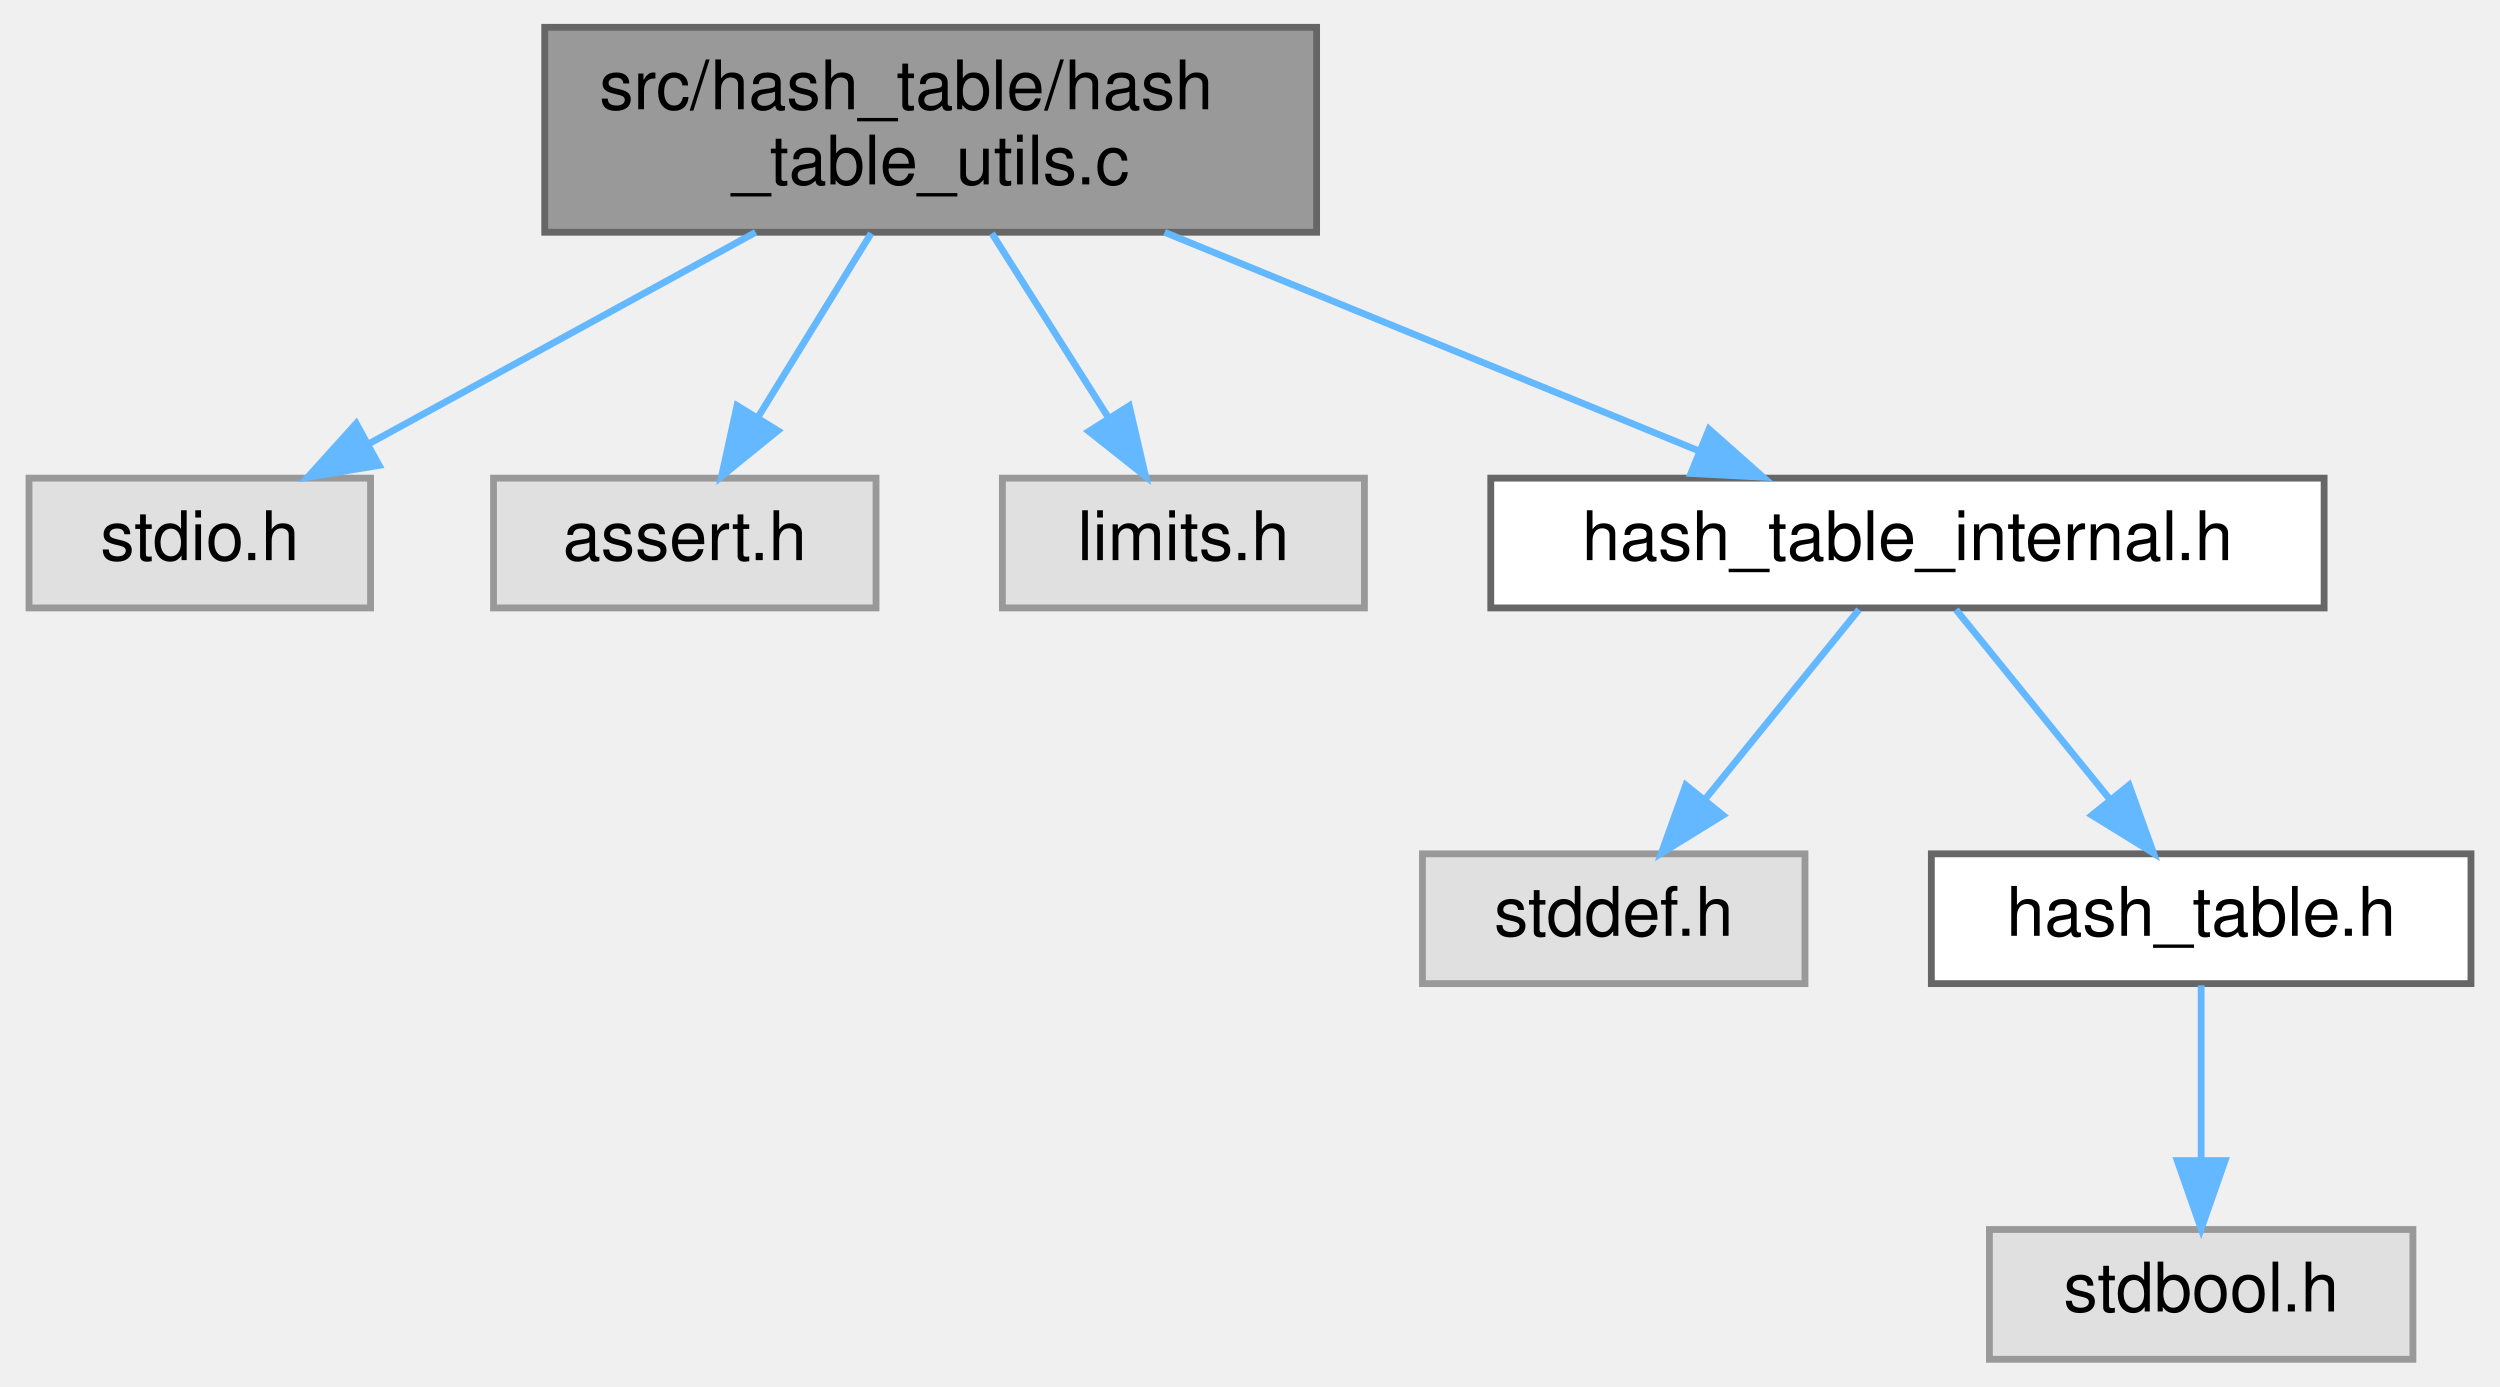
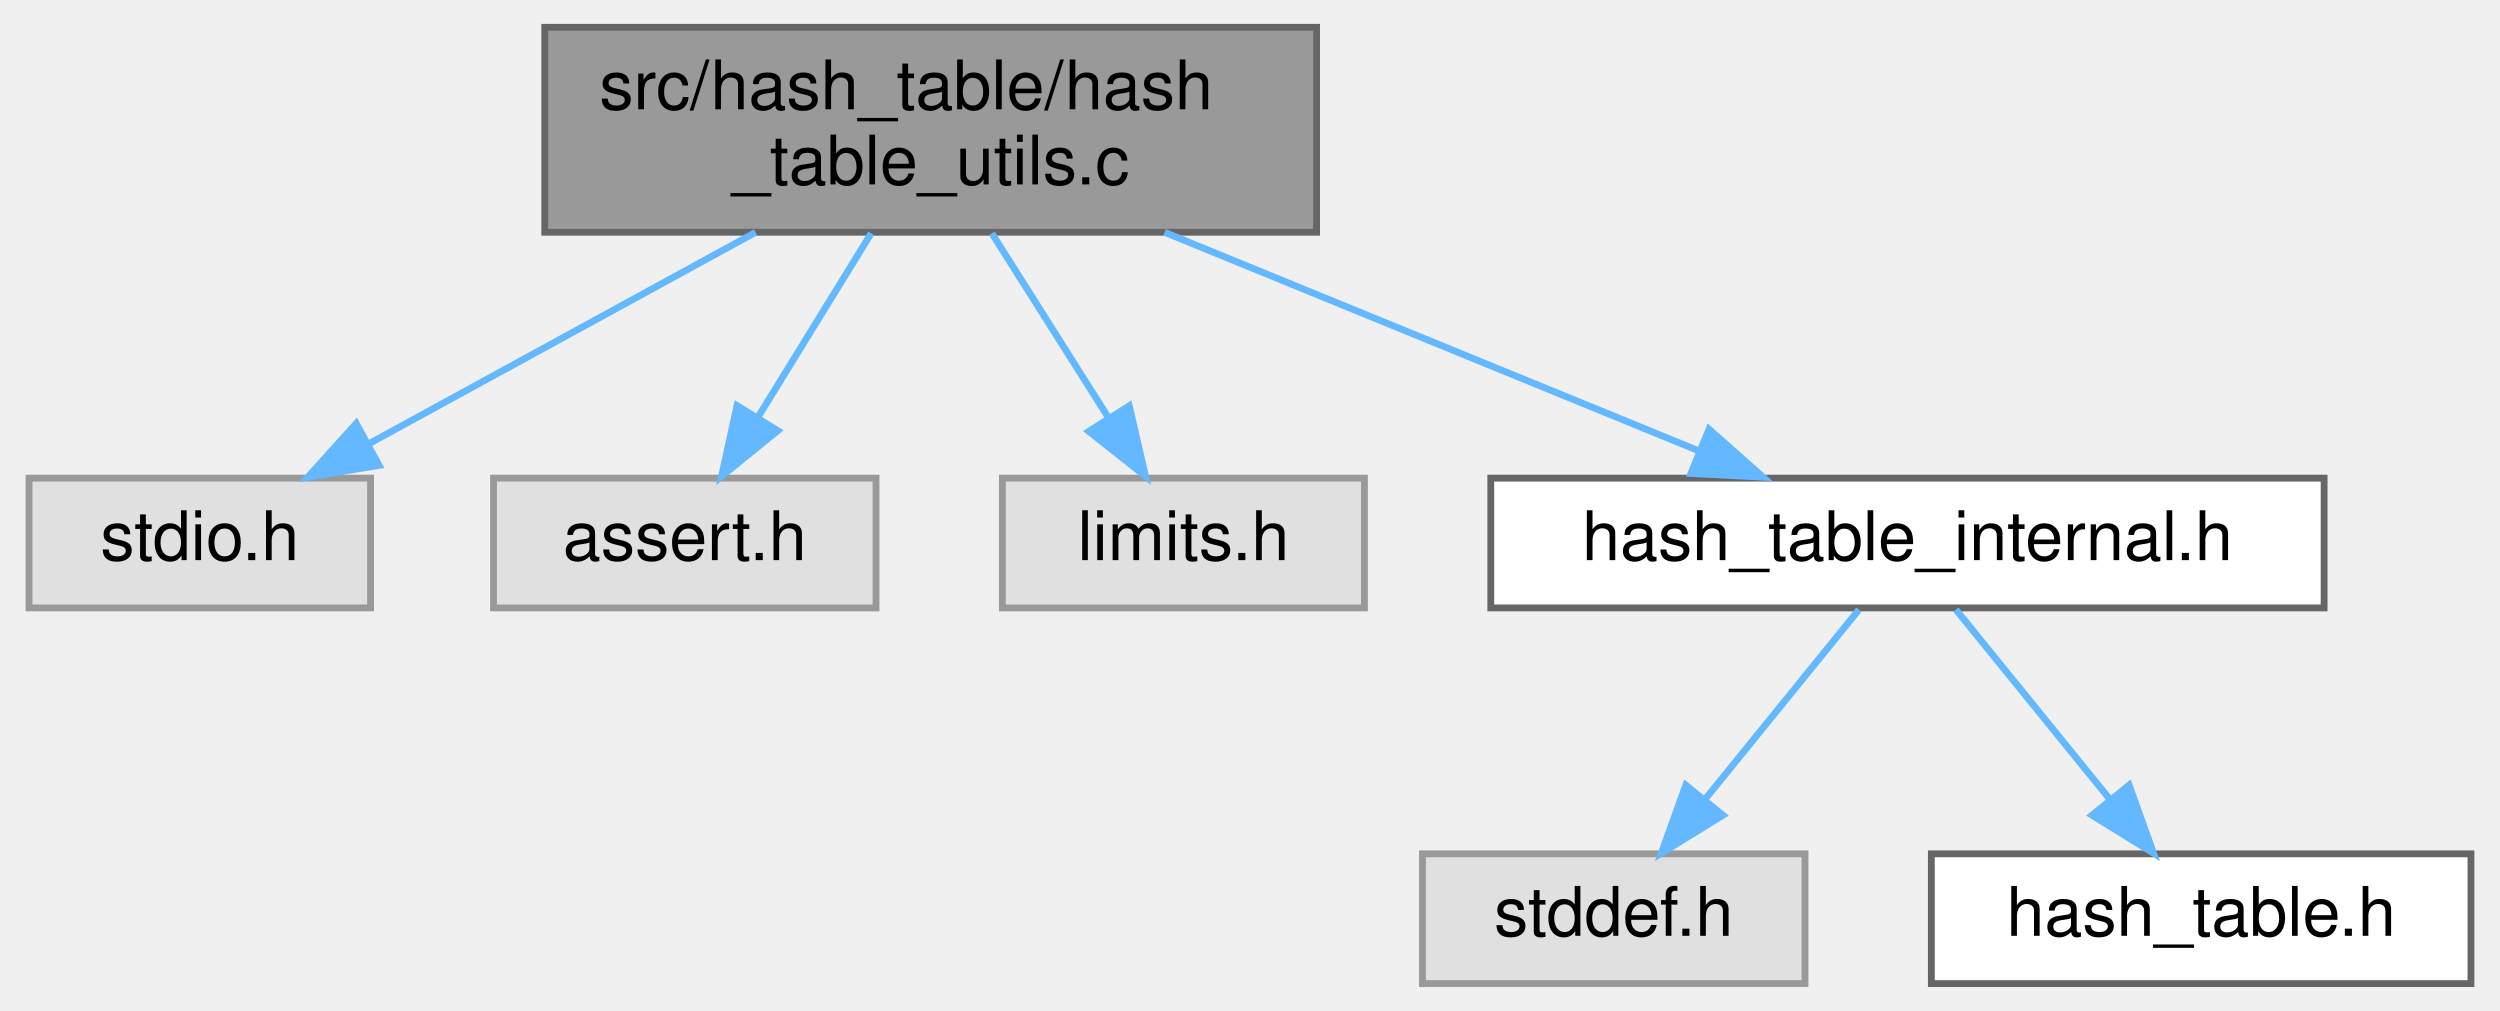
- <svg xmlns="http://www.w3.org/2000/svg" xmlns:xlink="http://www.w3.org/1999/xlink" width="366pt" height="203pt" viewBox="0.00 0.00 365.50 203.00">
-   <g id="graph0" class="graph" transform="scale(1 1) rotate(0) translate(4 199)">
+ <svg xmlns="http://www.w3.org/2000/svg" xmlns:xlink="http://www.w3.org/1999/xlink" width="366pt" height="148pt" viewBox="0.00 0.00 365.50 148.00">
+   <g id="graph0" class="graph" transform="scale(1 1) rotate(0) translate(4 144)">
    <g id="Node000001" class="node">
      <g id="a_Node000001">
        <a xlink:title="Internal utility functions for HashTable.">
-           <polygon fill="#999999" stroke="#666666" points="188.5,-195 75.5,-195 75.5,-165 188.5,-165 188.5,-195" />
-           <text text-anchor="start" x="83.5" y="-183" font-family="Helvetica,sans-Serif" font-size="10.00">src/hash_table/hash</text>
-           <text text-anchor="middle" x="132" y="-172" font-family="Helvetica,sans-Serif" font-size="10.00">_table_utils.c</text>
+           <polygon fill="#999999" stroke="#666666" points="188.5,-140 75.5,-140 75.5,-110 188.5,-110 188.5,-140" />
+           <text text-anchor="start" x="83.5" y="-128" font-family="Helvetica,sans-Serif" font-size="10.00">src/hash_table/hash</text>
+           <text text-anchor="middle" x="132" y="-117" font-family="Helvetica,sans-Serif" font-size="10.00">_table_utils.c</text>
        </a>
      </g>
    </g>
    <g id="Node000002" class="node">
      <g id="a_Node000002">
        <a xlink:title=" ">
-           <polygon fill="#e0e0e0" stroke="#999999" points="50,-129 0,-129 0,-110 50,-110 50,-129" />
-           <text text-anchor="middle" x="25" y="-117" font-family="Helvetica,sans-Serif" font-size="10.00">stdio.h</text>
+           <polygon fill="#e0e0e0" stroke="#999999" points="50,-74 0,-74 0,-55 50,-55 50,-74" />
+           <text text-anchor="middle" x="25" y="-62" font-family="Helvetica,sans-Serif" font-size="10.00">stdio.h</text>
        </a>
      </g>
    </g>
    <g id="edge1_Node000001_Node000002" class="edge">
      <g id="a_edge1_Node000001_Node000002">
        <a xlink:title=" ">
-           <path fill="none" stroke="#63b8ff" d="M106.37,-164.99C89.16,-155.58 66.6,-143.24 49.6,-133.95" />
-           <polygon fill="#63b8ff" stroke="#63b8ff" points="51.25,-130.87 40.8,-129.14 47.9,-137.01 51.25,-130.87" />
+           <path fill="none" stroke="#63b8ff" d="M106.37,-109.99C89.16,-100.58 66.6,-88.24 49.6,-78.95" />
+           <polygon fill="#63b8ff" stroke="#63b8ff" points="51.25,-75.87 40.8,-74.14 47.9,-82.01 51.25,-75.87" />
        </a>
      </g>
    </g>
    <g id="Node000003" class="node">
      <g id="a_Node000003">
        <a xlink:title=" ">
-           <polygon fill="#e0e0e0" stroke="#999999" points="124,-129 68,-129 68,-110 124,-110 124,-129" />
-           <text text-anchor="middle" x="96" y="-117" font-family="Helvetica,sans-Serif" font-size="10.00">assert.h</text>
+           <polygon fill="#e0e0e0" stroke="#999999" points="124,-74 68,-74 68,-55 124,-55 124,-74" />
+           <text text-anchor="middle" x="96" y="-62" font-family="Helvetica,sans-Serif" font-size="10.00">assert.h</text>
        </a>
      </g>
    </g>
    <g id="edge2_Node000001_Node000003" class="edge">
      <g id="a_edge2_Node000001_Node000003">
        <a xlink:title=" ">
-           <path fill="none" stroke="#63b8ff" d="M123.29,-164.84C118.33,-156.78 112.07,-146.62 106.8,-138.06" />
-           <polygon fill="#63b8ff" stroke="#63b8ff" points="109.62,-135.95 101.39,-129.27 103.65,-139.62 109.62,-135.95" />
+           <path fill="none" stroke="#63b8ff" d="M123.29,-109.84C118.33,-101.78 112.07,-91.62 106.8,-83.06" />
+           <polygon fill="#63b8ff" stroke="#63b8ff" points="109.62,-80.95 101.39,-74.27 103.65,-84.62 109.62,-80.95" />
        </a>
      </g>
    </g>
    <g id="Node000004" class="node">
      <g id="a_Node000004">
        <a xlink:title=" ">
-           <polygon fill="#e0e0e0" stroke="#999999" points="195.5,-129 142.5,-129 142.5,-110 195.5,-110 195.5,-129" />
-           <text text-anchor="middle" x="169" y="-117" font-family="Helvetica,sans-Serif" font-size="10.00">limits.h</text>
+           <polygon fill="#e0e0e0" stroke="#999999" points="195.5,-74 142.5,-74 142.5,-55 195.5,-55 195.5,-74" />
+           <text text-anchor="middle" x="169" y="-62" font-family="Helvetica,sans-Serif" font-size="10.00">limits.h</text>
        </a>
      </g>
    </g>
    <g id="edge3_Node000001_Node000004" class="edge">
      <g id="a_edge3_Node000001_Node000004">
        <a xlink:title=" ">
-           <path fill="none" stroke="#63b8ff" d="M140.96,-164.84C146.11,-156.69 152.62,-146.4 158.07,-137.78" />
-           <polygon fill="#63b8ff" stroke="#63b8ff" points="161.07,-139.59 163.46,-129.27 155.15,-135.85 161.07,-139.59" />
+           <path fill="none" stroke="#63b8ff" d="M140.96,-109.84C146.11,-101.69 152.62,-91.4 158.07,-82.78" />
+           <polygon fill="#63b8ff" stroke="#63b8ff" points="161.07,-84.59 163.46,-74.27 155.15,-80.85 161.07,-84.59" />
        </a>
      </g>
    </g>
    <g id="Node000005" class="node">
      <g id="a_Node000005">
        <a xlink:href="hash__table__internal_8h.html" target="_top" xlink:title="Internal HashTable API and utilities.">
-           <polygon fill="white" stroke="#666666" points="336,-129 214,-129 214,-110 336,-110 336,-129" />
-           <text text-anchor="middle" x="275" y="-117" font-family="Helvetica,sans-Serif" font-size="10.00">hash_table_internal.h</text>
+           <polygon fill="white" stroke="#666666" points="336,-74 214,-74 214,-55 336,-55 336,-74" />
+           <text text-anchor="middle" x="275" y="-62" font-family="Helvetica,sans-Serif" font-size="10.00">hash_table_internal.h</text>
        </a>
      </g>
    </g>
    <g id="edge4_Node000001_Node000005" class="edge">
      <g id="a_edge4_Node000001_Node000005">
        <a xlink:title=" ">
-           <path fill="none" stroke="#63b8ff" d="M166.25,-164.99C190.11,-155.23 221.65,-142.33 244.61,-132.93" />
-           <polygon fill="#63b8ff" stroke="#63b8ff" points="245.95,-136.17 253.88,-129.14 243.3,-129.69 245.95,-136.17" />
+           <path fill="none" stroke="#63b8ff" d="M166.25,-109.99C190.11,-100.23 221.65,-87.33 244.61,-77.93" />
+           <polygon fill="#63b8ff" stroke="#63b8ff" points="245.95,-81.17 253.88,-74.14 243.3,-74.69 245.95,-81.17" />
        </a>
      </g>
    </g>
    <g id="Node000006" class="node">
      <g id="a_Node000006">
        <a xlink:title=" ">
-           <polygon fill="#e0e0e0" stroke="#999999" points="260,-74 204,-74 204,-55 260,-55 260,-74" />
-           <text text-anchor="middle" x="232" y="-62" font-family="Helvetica,sans-Serif" font-size="10.00">stddef.h</text>
+           <polygon fill="#e0e0e0" stroke="#999999" points="260,-19 204,-19 204,0 260,0 260,-19" />
+           <text text-anchor="middle" x="232" y="-7" font-family="Helvetica,sans-Serif" font-size="10.00">stddef.h</text>
        </a>
      </g>
    </g>
    <g id="edge5_Node000005_Node000006" class="edge">
      <g id="a_edge5_Node000005_Node000006">
        <a xlink:title=" ">
-           <path fill="none" stroke="#63b8ff" d="M267.9,-109.75C261.83,-102.26 252.91,-91.28 245.49,-82.13" />
-           <polygon fill="#63b8ff" stroke="#63b8ff" points="247.99,-79.65 238.97,-74.09 242.55,-84.06 247.99,-79.65" />
+           <path fill="none" stroke="#63b8ff" d="M267.9,-54.75C261.83,-47.26 252.91,-36.28 245.49,-27.13" />
+           <polygon fill="#63b8ff" stroke="#63b8ff" points="247.99,-24.65 238.97,-19.09 242.55,-29.06 247.99,-24.65" />
        </a>
      </g>
    </g>
    <g id="Node000007" class="node">
      <g id="a_Node000007">
        <a xlink:href="hash__table_8h.html" target="_top" xlink:title="Public API for HashTable.">
-           <polygon fill="white" stroke="#666666" points="357.5,-74 278.5,-74 278.5,-55 357.5,-55 357.5,-74" />
-           <text text-anchor="middle" x="318" y="-62" font-family="Helvetica,sans-Serif" font-size="10.00">hash_table.h</text>
+           <polygon fill="white" stroke="#666666" points="357.5,-19 278.5,-19 278.5,0 357.5,0 357.5,-19" />
+           <text text-anchor="middle" x="318" y="-7" font-family="Helvetica,sans-Serif" font-size="10.00">hash_table.h</text>
        </a>
      </g>
    </g>
    <g id="edge6_Node000005_Node000007" class="edge">
      <g id="a_edge6_Node000005_Node000007">
        <a xlink:title=" ">
-           <path fill="none" stroke="#63b8ff" d="M282.1,-109.75C288.17,-102.26 297.09,-91.28 304.51,-82.13" />
-           <polygon fill="#63b8ff" stroke="#63b8ff" points="307.45,-84.06 311.03,-74.09 302.01,-79.65 307.45,-84.06" />
-         </a>
-       </g>
-     </g>
-     <g id="Node000008" class="node">
-       <g id="a_Node000008">
-         <a xlink:title=" ">
-           <polygon fill="#e0e0e0" stroke="#999999" points="349,-19 287,-19 287,0 349,0 349,-19" />
-           <text text-anchor="middle" x="318" y="-7" font-family="Helvetica,sans-Serif" font-size="10.00">stdbool.h</text>
-         </a>
-       </g>
-     </g>
-     <g id="edge7_Node000007_Node000008" class="edge">
-       <g id="a_edge7_Node000007_Node000008">
-         <a xlink:title=" ">
-           <path fill="none" stroke="#63b8ff" d="M318,-54.75C318,-47.8 318,-37.85 318,-29.13" />
-           <polygon fill="#63b8ff" stroke="#63b8ff" points="321.5,-29.09 318,-19.09 314.5,-29.09 321.5,-29.09" />
+           <path fill="none" stroke="#63b8ff" d="M282.1,-54.75C288.17,-47.26 297.09,-36.28 304.51,-27.13" />
+           <polygon fill="#63b8ff" stroke="#63b8ff" points="307.45,-29.06 311.03,-19.09 302.01,-24.65 307.45,-29.06" />
        </a>
      </g>
    </g>
  </g>
</svg>
